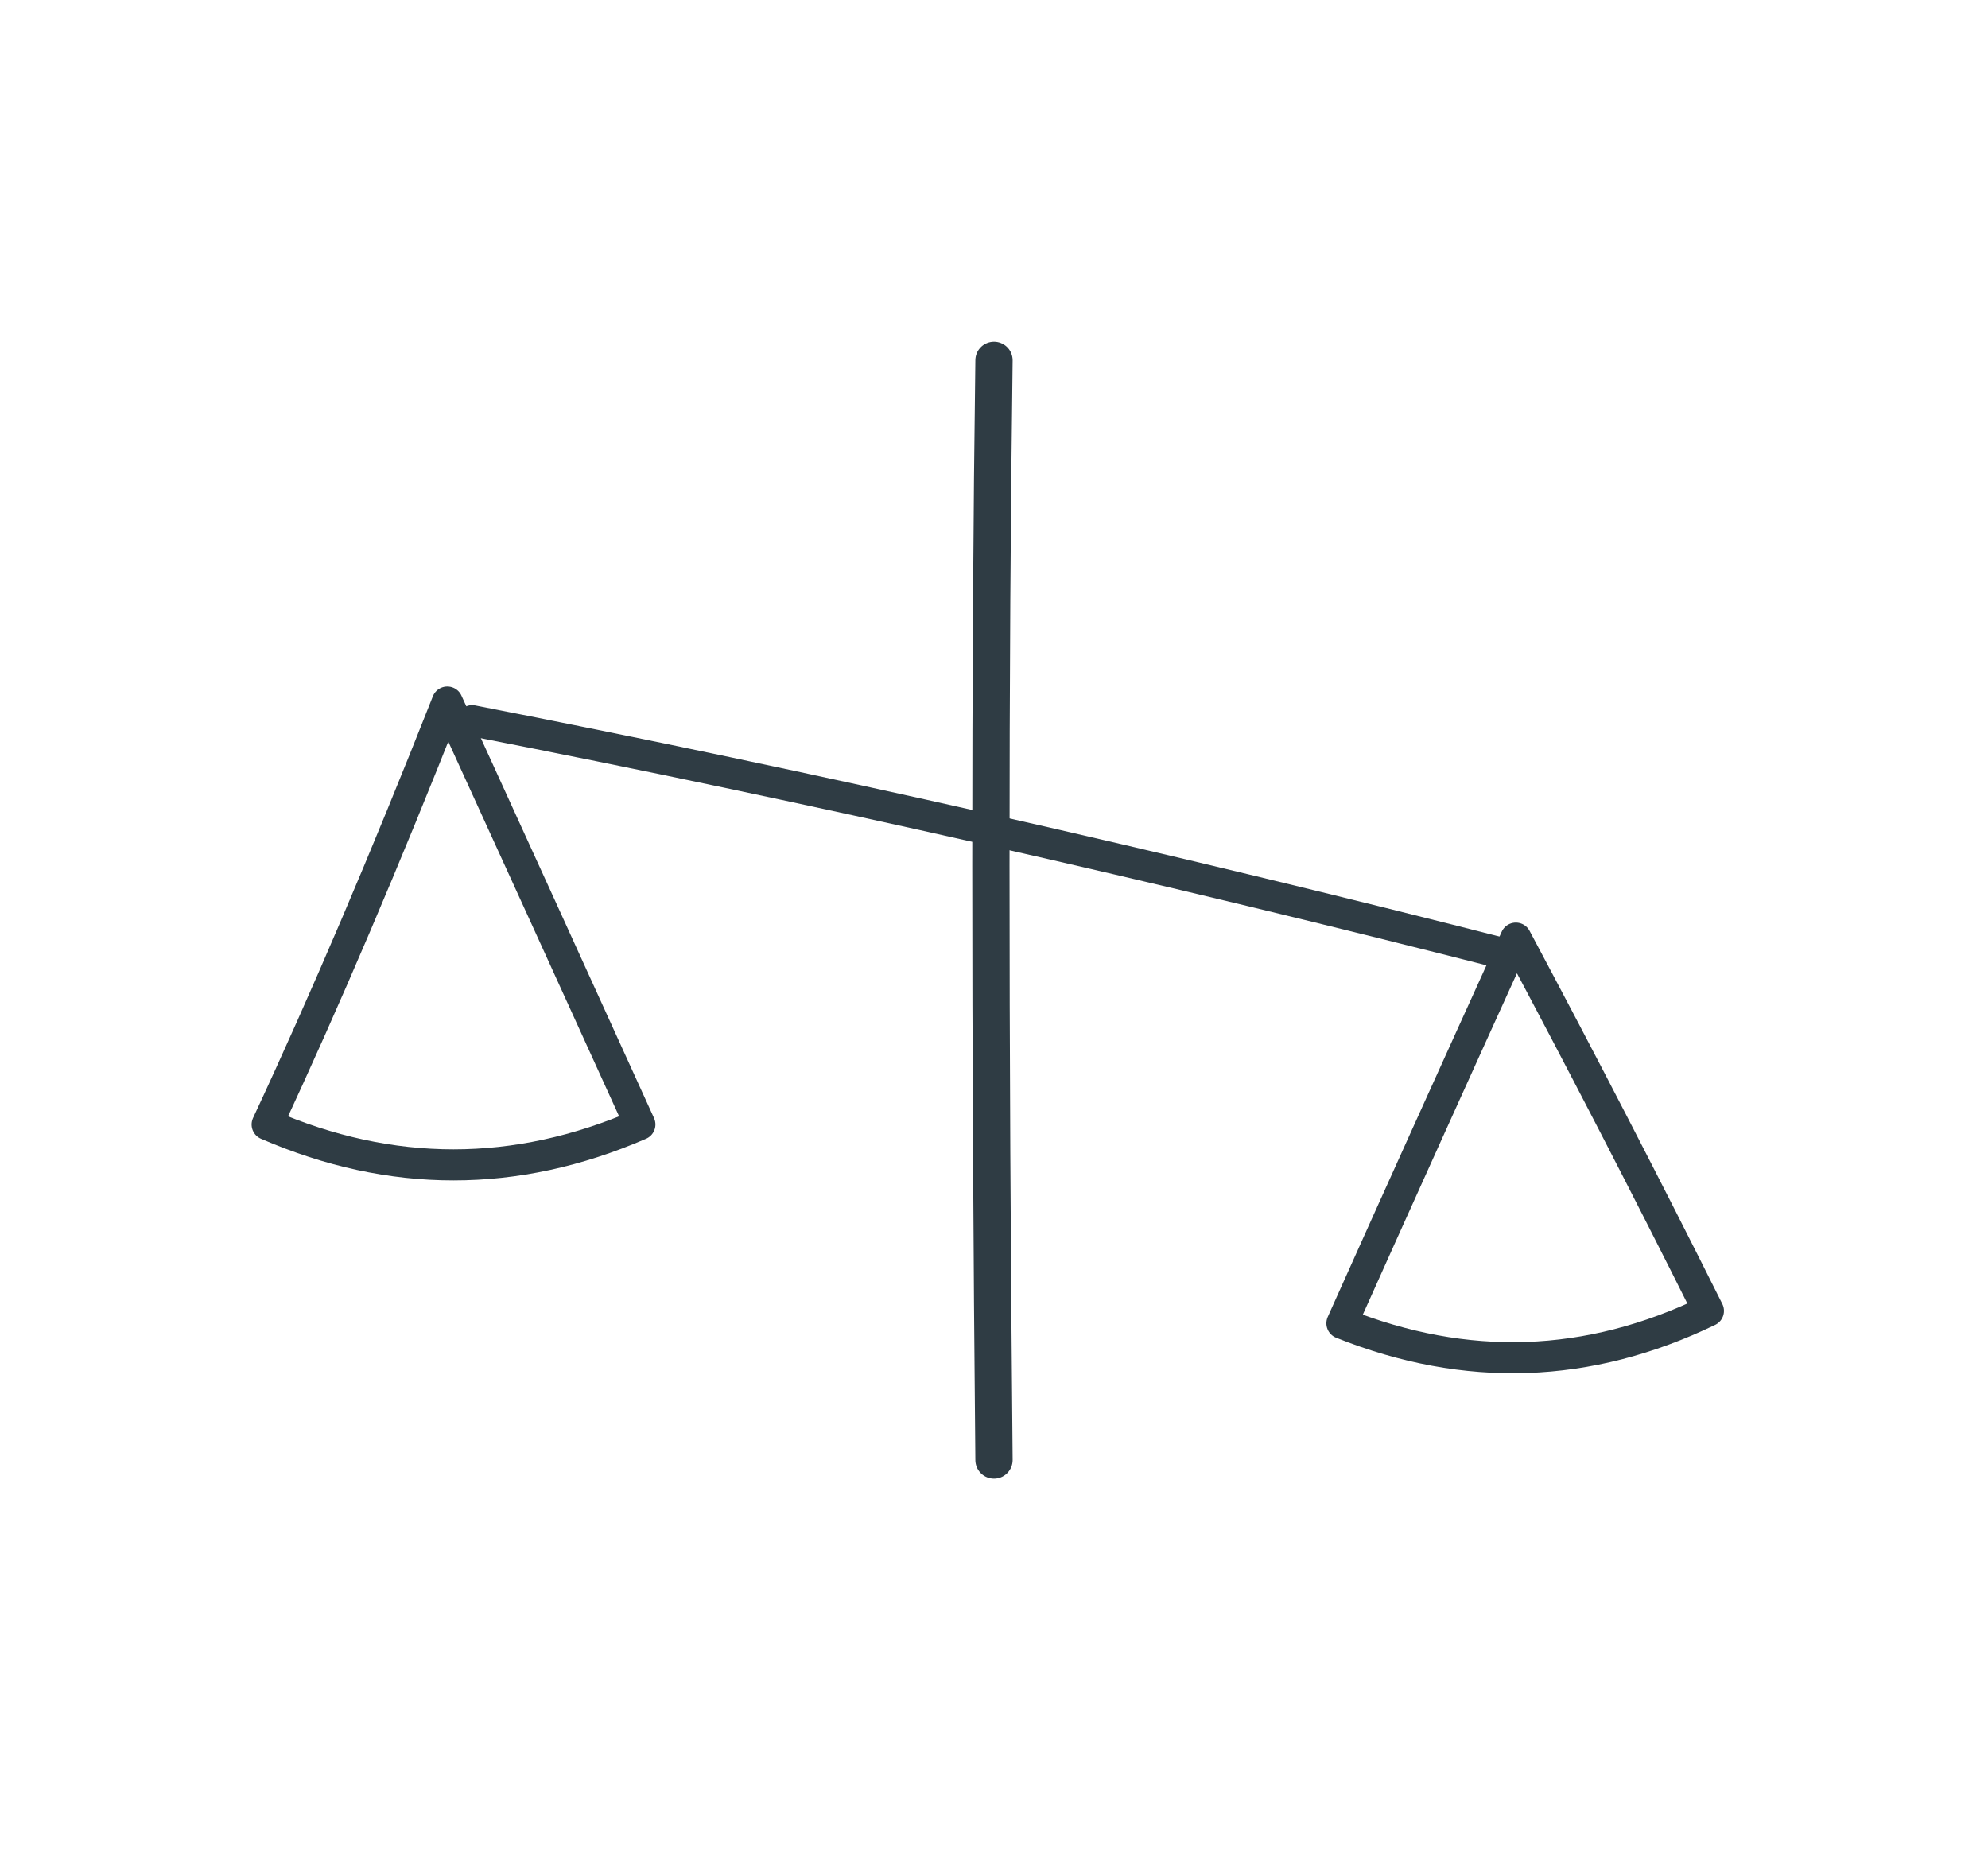
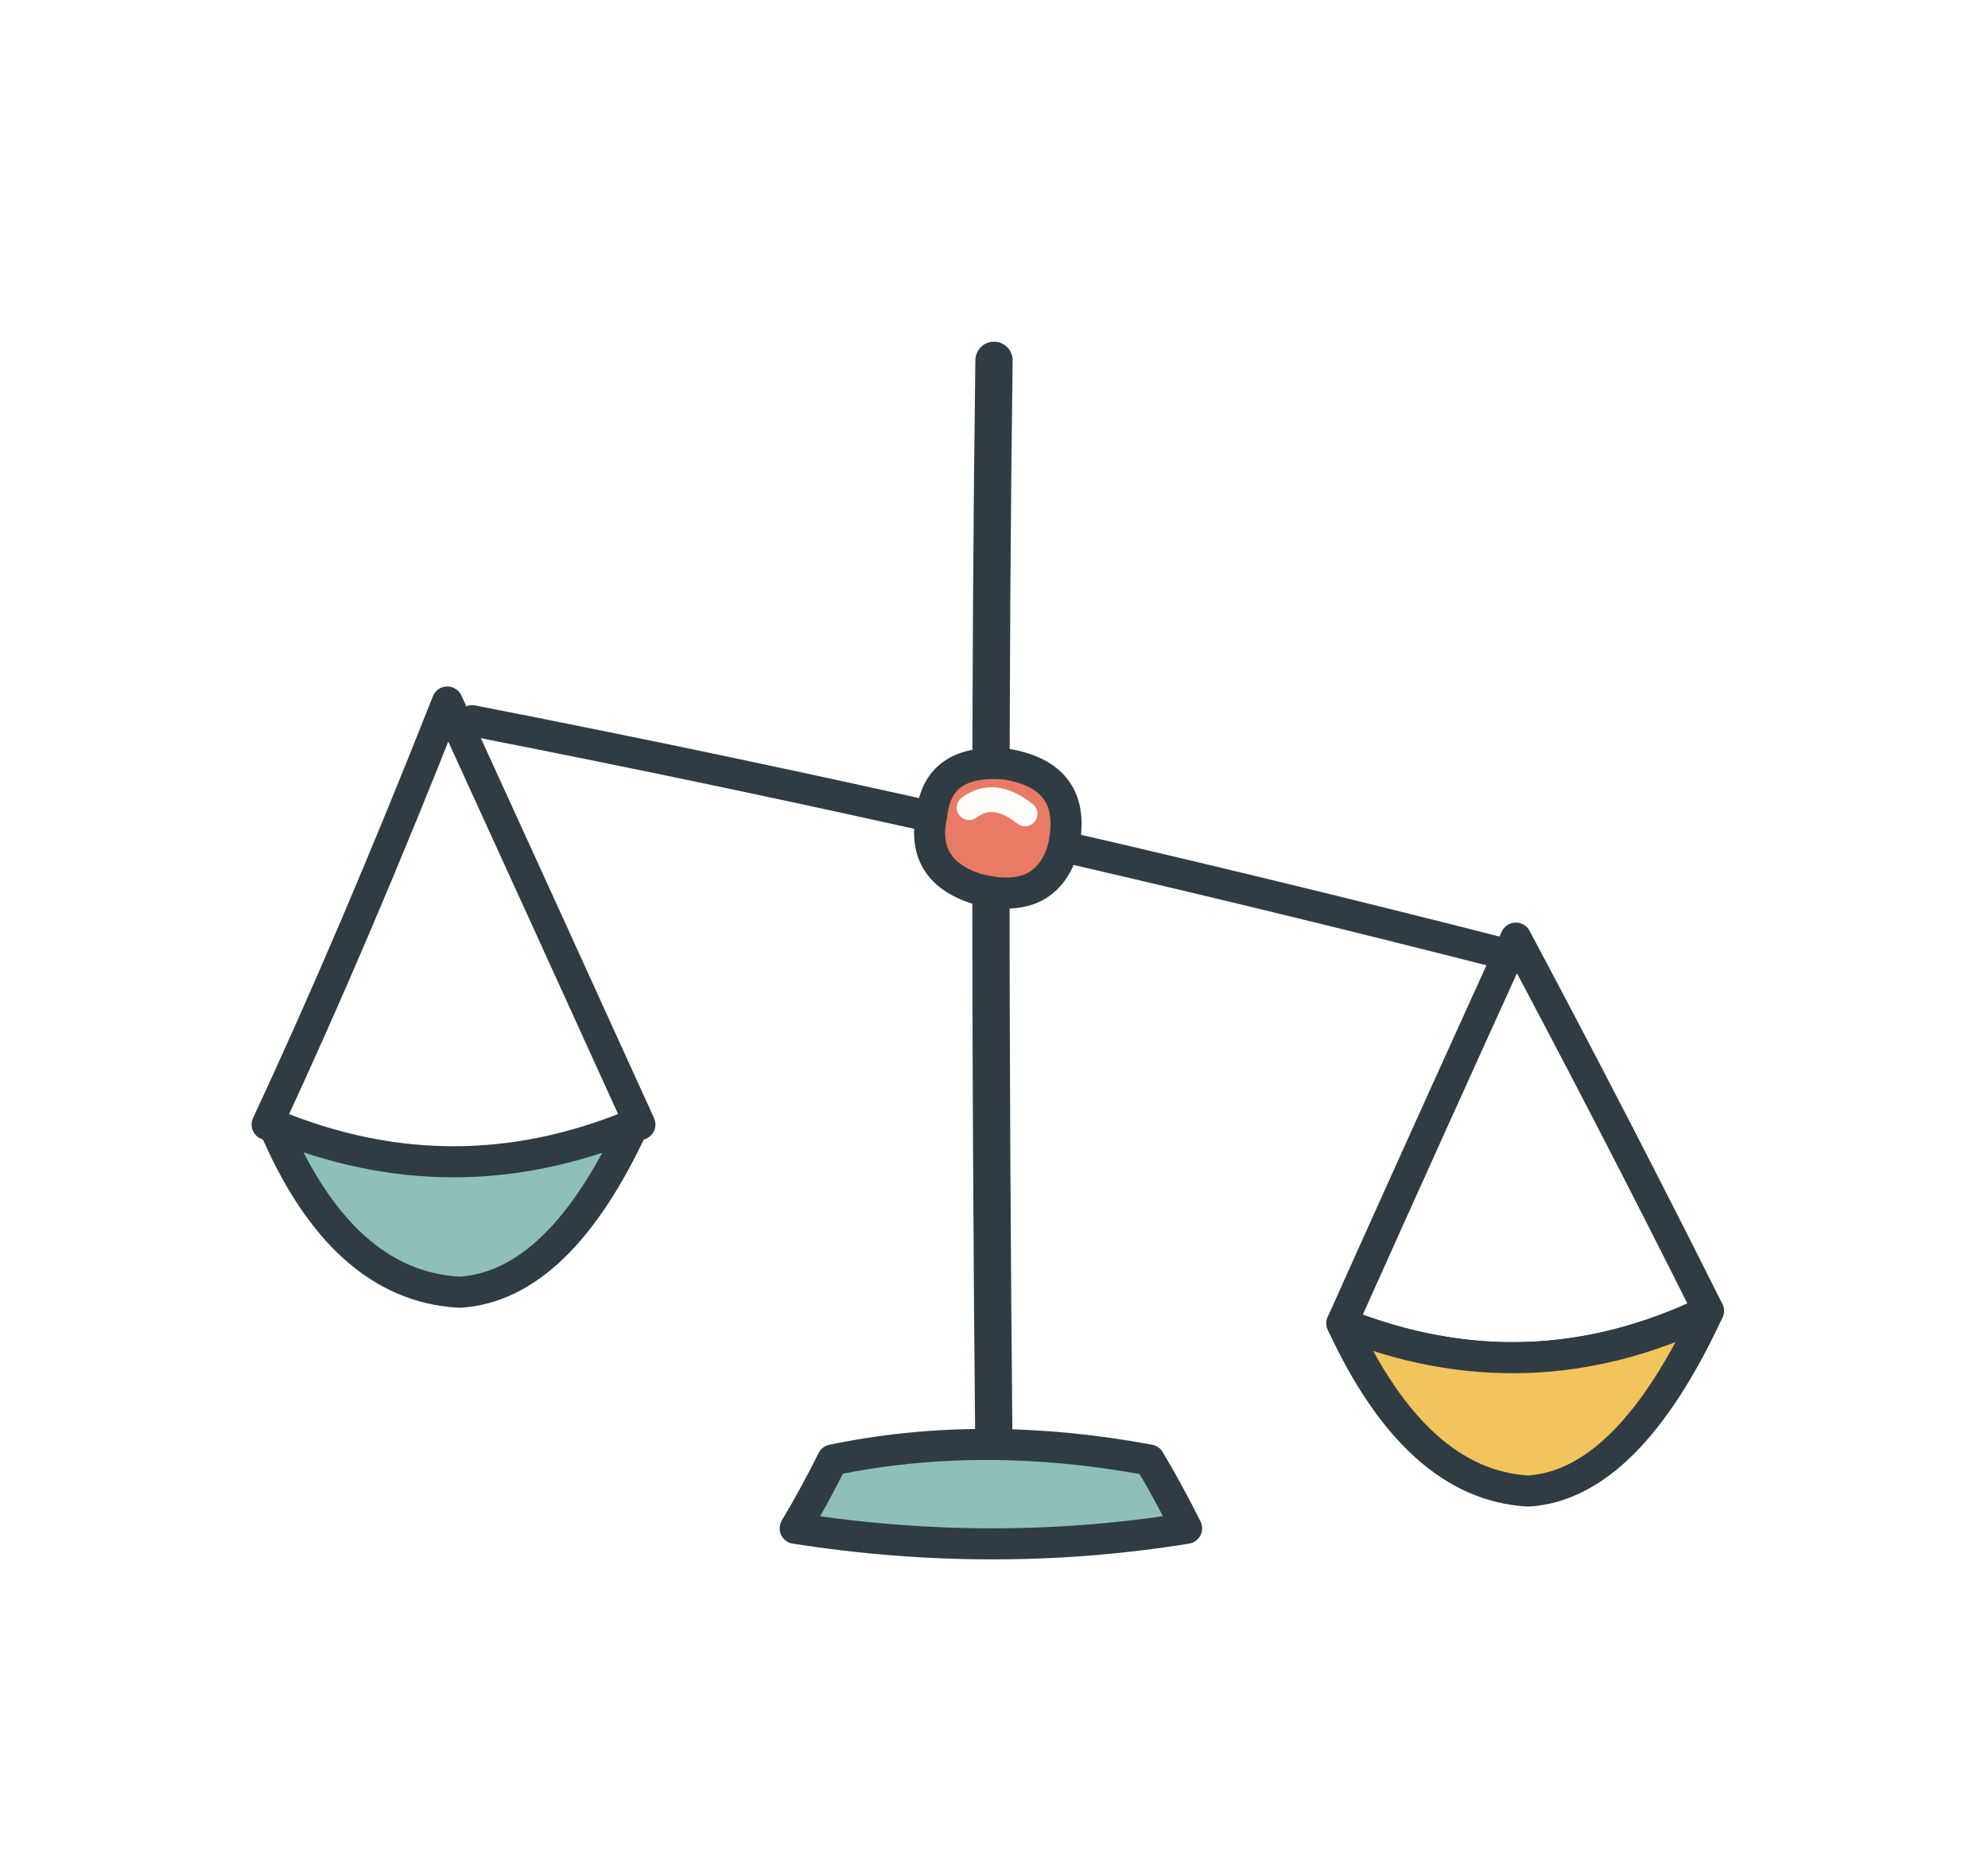
<svg xmlns="http://www.w3.org/2000/svg" viewBox="0 0 320 300">
  <g>
    <path d="M160 58 Q159 132 160 235" fill="#FFFDF9" stroke="#2F3C44" stroke-width="6" stroke-linecap="round" stroke-linejoin="round" />
    <path d="M76 116 Q158 132 244 154" fill="none" stroke="#2F3C44" stroke-width="5" stroke-linecap="round" stroke-linejoin="round" />
    <path d="M72 113 Q57 151 43 181 Q73 194 103 181 Q88 148 72 113" fill="none" stroke="#2F3C44" stroke-width="5" stroke-linecap="round" stroke-linejoin="round" />
    <path d="M244 151 Q229 184 216 213 Q246 225 275 211 Q260 181 244 151" fill="none" stroke="#2F3C44" stroke-width="5" stroke-linecap="round" stroke-linejoin="round" />
+     <g id="pan_material">
+       <path d="M44 181 Q73 193 102 181 Q90 207 74 208 Q55 207 44 181Z" fill="#8EC0B9" stroke="#2F3C44" stroke-width="5" stroke-linejoin="round" />
+       <path d="M216 213 Q246 225 275 211 Q262 239 246 240 Q228 239 216 213Z" fill="#F2C45C" stroke="#2F3C44" stroke-width="5" stroke-linejoin="round" />
+     </g>
+     <g id="balance_pivot">
+       <path d="M150 131 Q151 122 162 123 Q174 125 171 137 Q168 146 157 143 Q148 140 150 131Z" fill="#E97A66" stroke="#2F3C44" stroke-width="5" />
+       <path d="M156 130 Q160 127 165 131" fill="none" stroke="#FFFDF9" stroke-width="4" stroke-linecap="round" />
+     </g>
+     <g id="balance_base">
+       <path d="M134 235 Q158 230 185 235 Q188 240 191 246 Q160 251 128 246 Q131 241 134 235Z" fill="#8EC0B9" stroke="#2F3C44" stroke-width="5" stroke-linejoin="round" />
+     </g>
  </g>
</svg>
